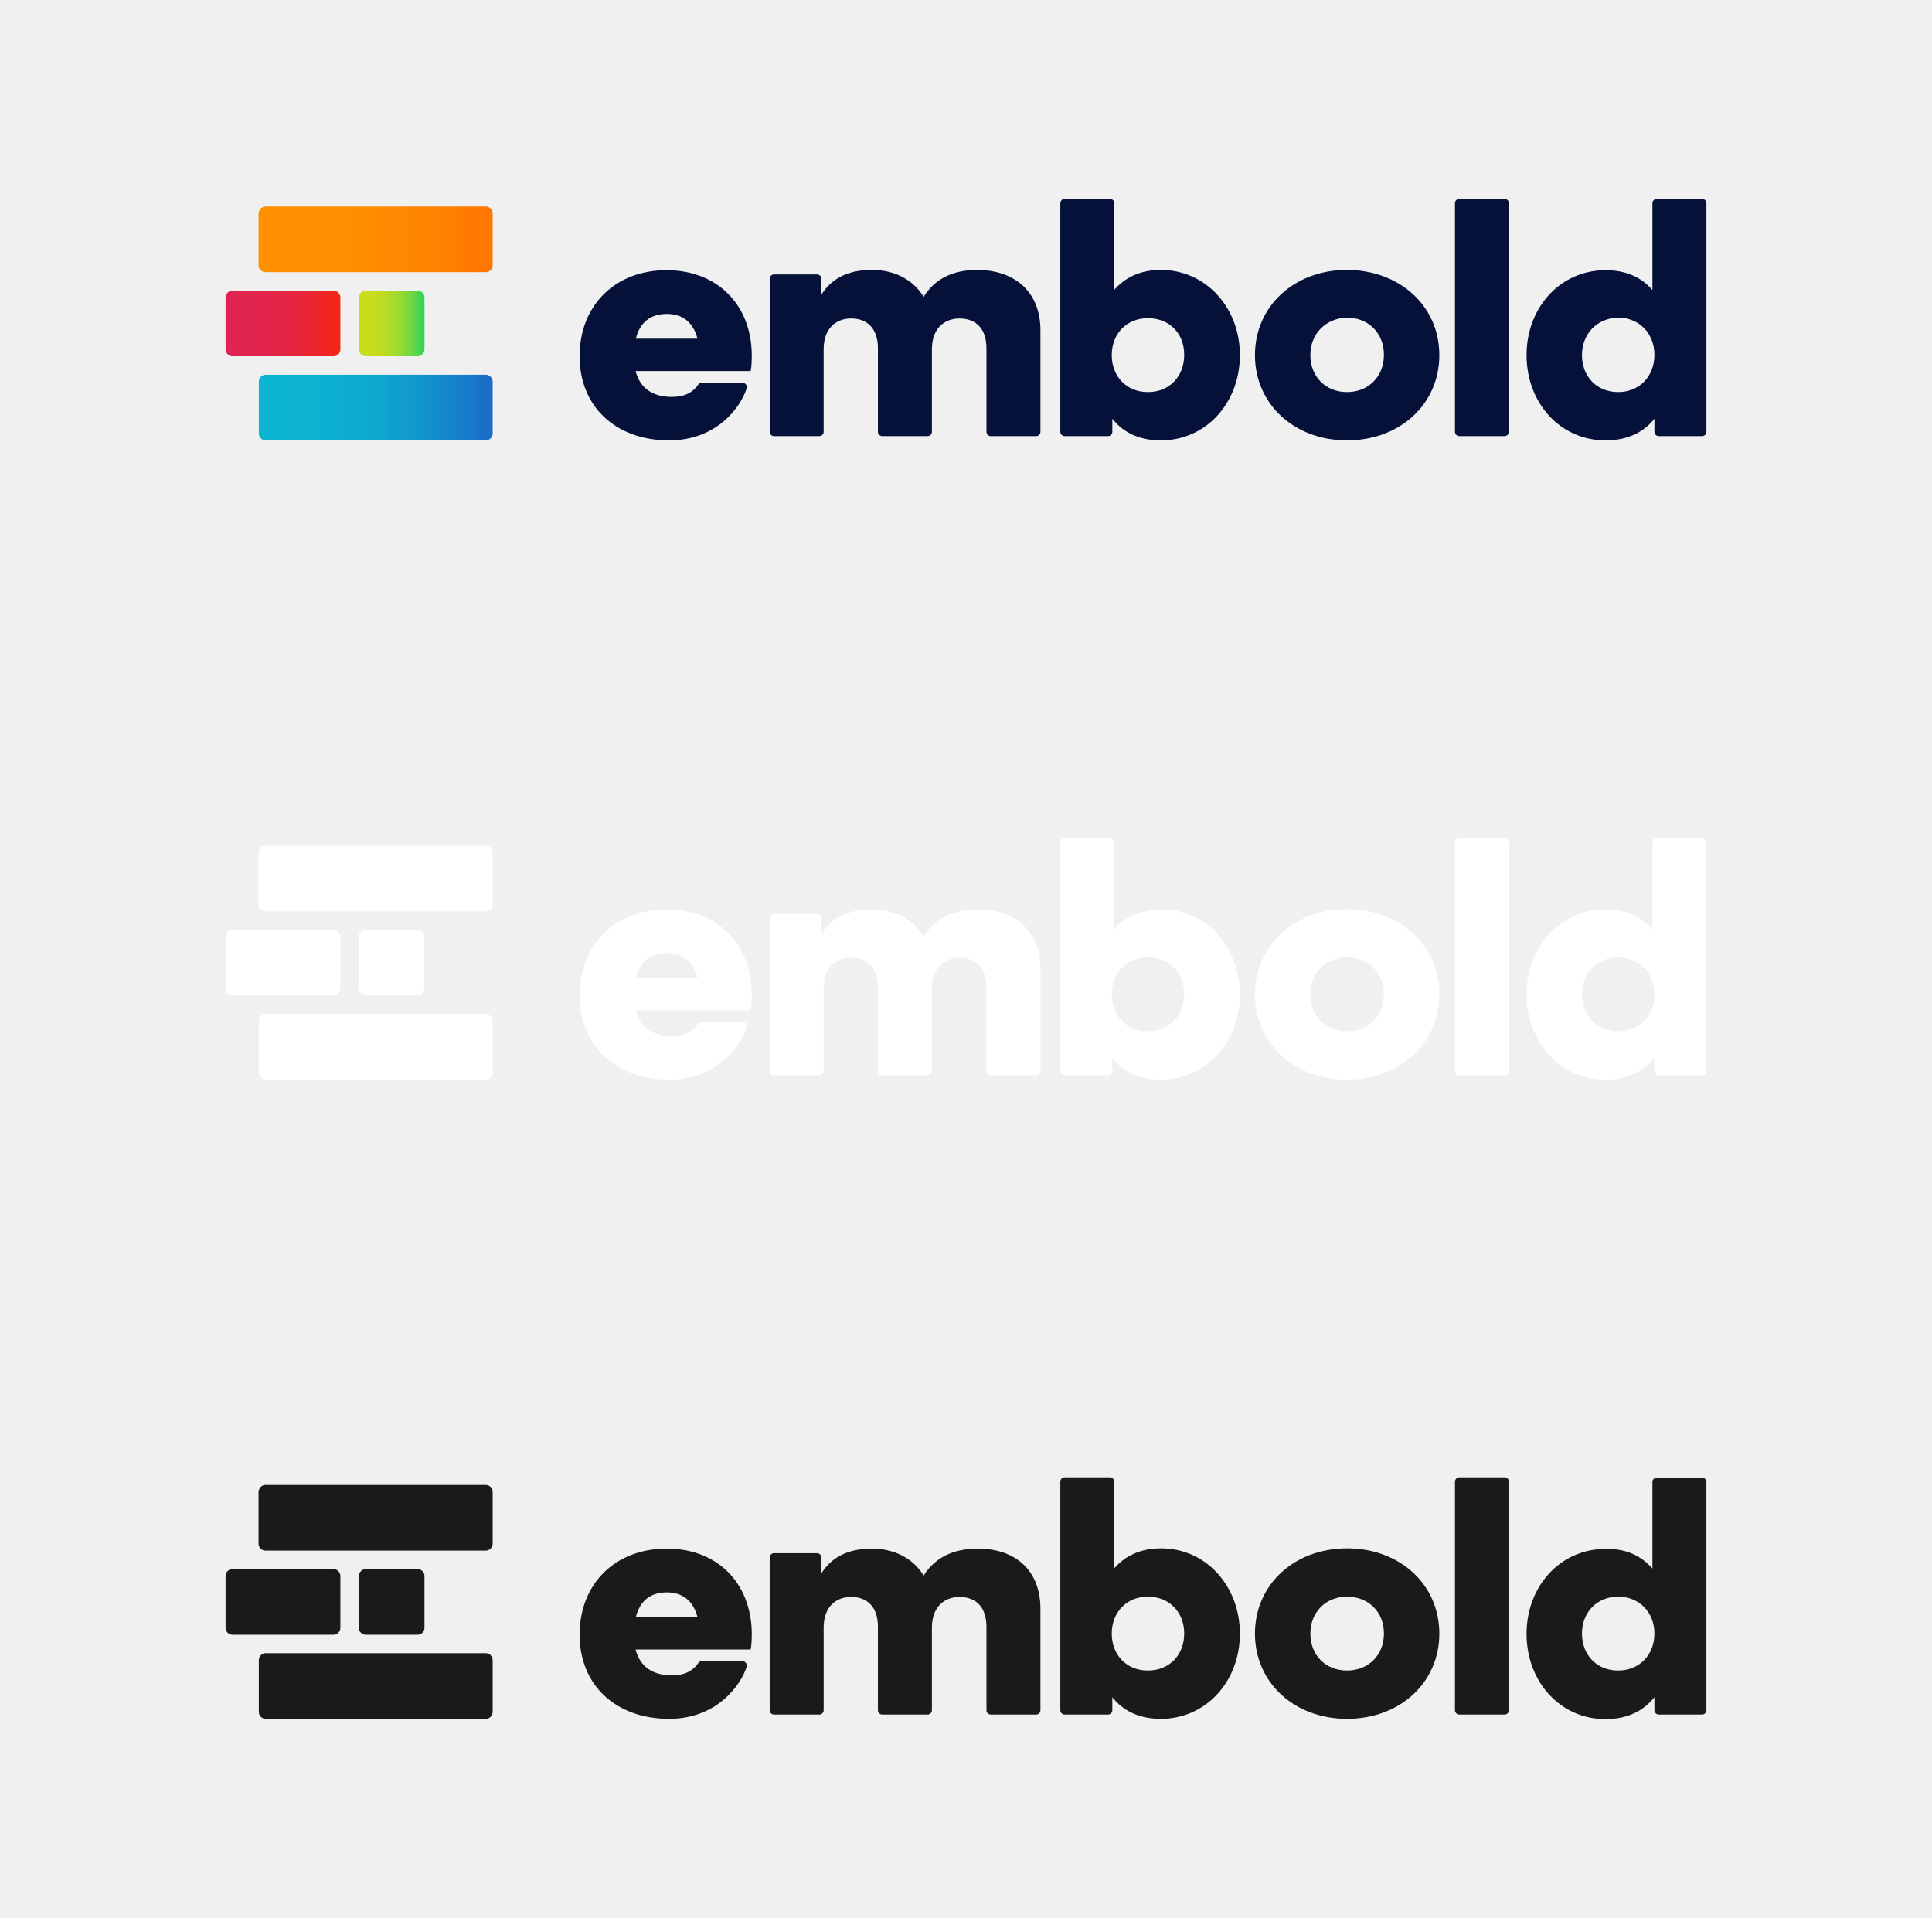
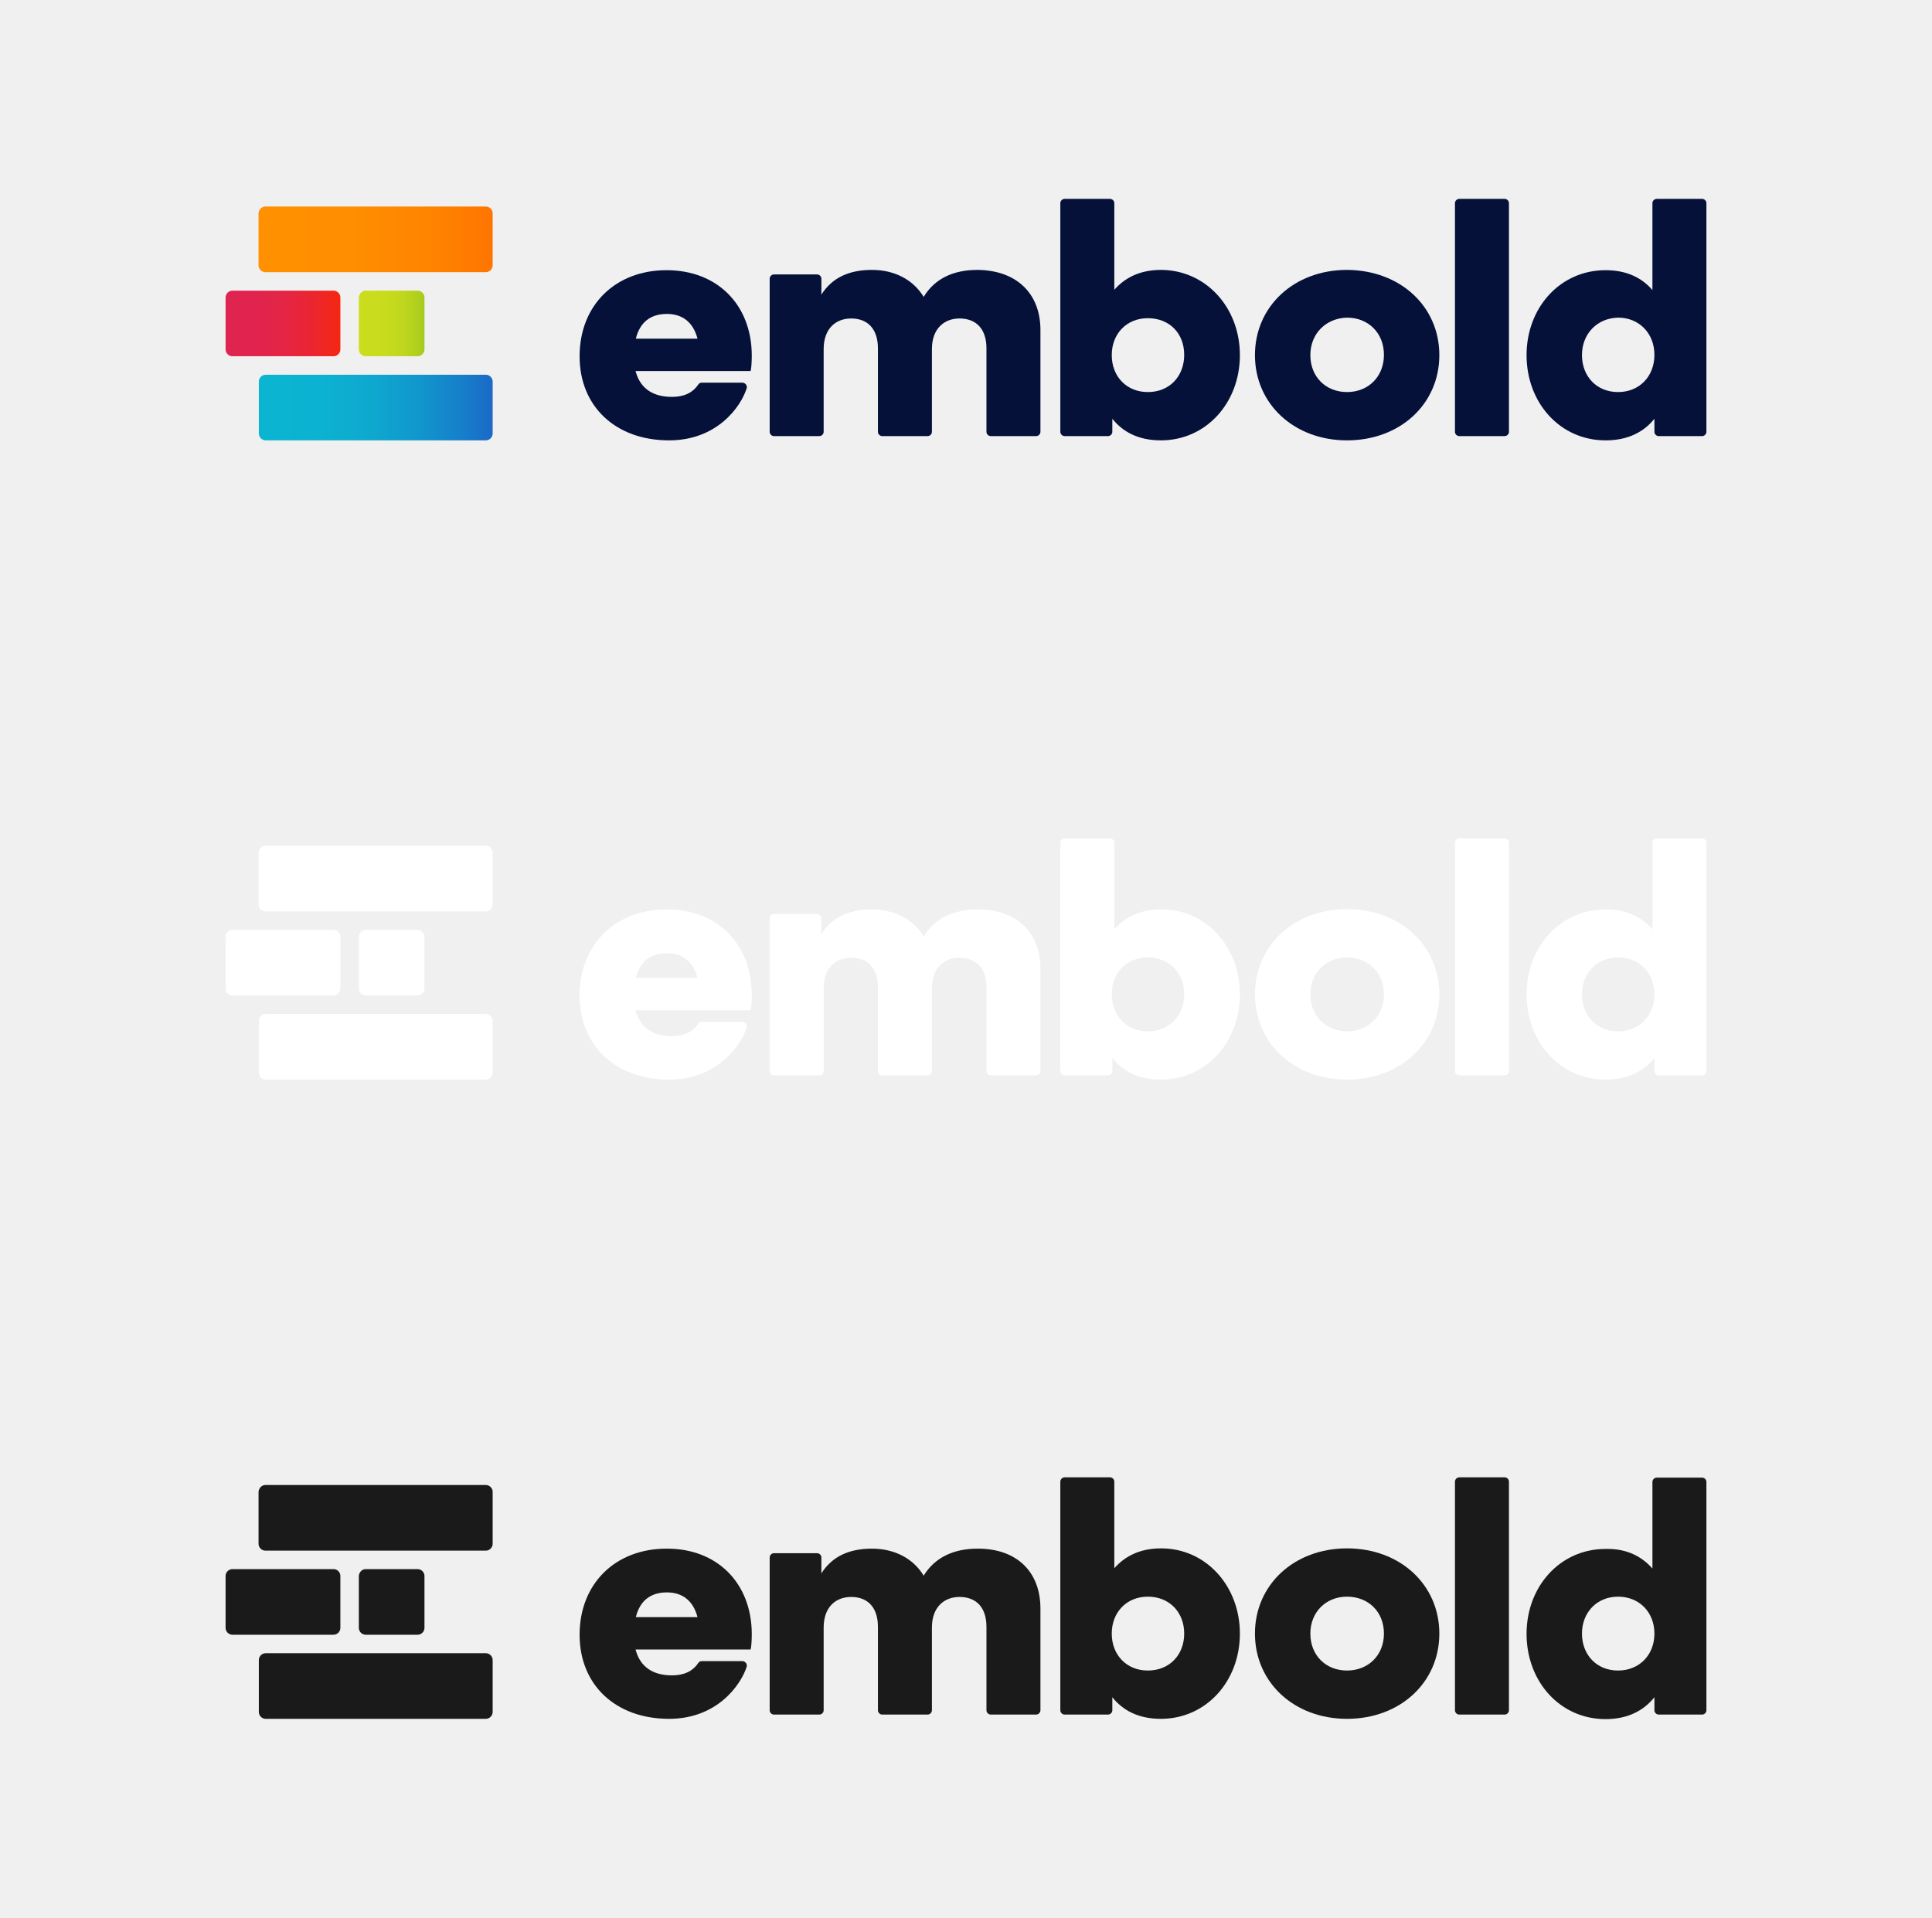
<svg xmlns="http://www.w3.org/2000/svg" version="1.1" id="Layer_1" x="0px" y="0px" viewBox="0 0 680 675" style="enable-background:new 0 0 680 675;" xml:space="preserve">
  <style type="text/css">
	.st0{fill:url(#SVGID_1_);}
	.st1{fill:url(#SVGID_2_);}
	.st2{fill:url(#SVGID_3_);}
	.st3{fill:url(#SVGID_4_);}
	.st4{fill:#051138;}
	.st5{fill:#FFFFFF;}
	.st6{fill:#1A1A1A;}
</style>
-   <linearGradient id="SVGID_1_" gradientUnits="userSpaceOnUse" x1="91.08" y1="84.235" x2="173.38" y2="84.235">
+   <linearGradient id="SVGID_1_" gradientUnits="userSpaceOnUse" x1="91" y1="591.75" x2="173.3" y2="591.75" gradientTransform="matrix(1 0 0 -1 0 676)">
    <stop offset="0" style="stop-color:#FF9100" />
    <stop offset="0.406" style="stop-color:#FF8E00" />
    <stop offset="0.732" style="stop-color:#FF8400" />
    <stop offset="1" style="stop-color:#FF7500" />
  </linearGradient>
  <path class="st0" d="M93.4,72.7H171c1.3,0,2.4,1.1,2.4,2.4v18.3c0,1.3-1.1,2.4-2.4,2.4H93.4c-1.3,0-2.4-1.1-2.4-2.4V75.1  C91.1,73.8,92.1,72.7,93.4,72.7z" />
-   <linearGradient id="SVGID_2_" gradientUnits="userSpaceOnUse" x1="79.44" y1="113.855" x2="119.77" y2="113.855">
+   <linearGradient id="SVGID_2_" gradientUnits="userSpaceOnUse" x1="79.4" y1="562.15" x2="119.73" y2="562.15" gradientTransform="matrix(1 0 0 -1 0 676)">
    <stop offset="0" style="stop-color:#E02451" />
    <stop offset="0.288" style="stop-color:#E1244E" />
    <stop offset="0.519" style="stop-color:#E42544" />
    <stop offset="0.731" style="stop-color:#EA2533" />
    <stop offset="0.93" style="stop-color:#F2271B" />
    <stop offset="1" style="stop-color:#F52711" />
  </linearGradient>
  <path class="st1" d="M81.8,102.3h35.6c1.3,0,2.4,1.1,2.4,2.4V123c0,1.3-1.1,2.4-2.4,2.4H81.8c-1.3,0-2.4-1.1-2.4-2.4v-18.3  C79.4,103.4,80.5,102.3,81.8,102.3z" />
-   <linearGradient id="SVGID_3_" gradientUnits="userSpaceOnUse" x1="126.35" y1="113.855" x2="149.4" y2="113.855">
+   <linearGradient id="SVGID_3_" gradientUnits="userSpaceOnUse" x1="126.35" y1="562.15" x2="149.4" y2="562.15" gradientTransform="matrix(1 0 0 -1 0 676)">
    <stop offset="0" style="stop-color:#CBDD1D" />
-     <stop offset="0.198" style="stop-color:#C8DD1E" />
-     <stop offset="0.357" style="stop-color:#BEDC22" />
-     <stop offset="0.503" style="stop-color:#ADDB29" />
-     <stop offset="0.64" style="stop-color:#95D932" />
-     <stop offset="0.772" style="stop-color:#76D73E" />
-     <stop offset="0.898" style="stop-color:#51D44D" />
-     <stop offset="1" style="stop-color:#2DD15B" />
+     <stop offset="0.401" style="stop-color:#C8DC1D" />
+     <stop offset="0.661" style="stop-color:#C0D71D" />
+     <stop offset="0.88" style="stop-color:#B1D01D" />
+     <stop offset="1" style="stop-color:#A5CA1D" />
  </linearGradient>
  <path class="st2" d="M128.7,102.3H147c1.3,0,2.4,1.1,2.4,2.4V123c0,1.3-1.1,2.4-2.4,2.4h-18.3c-1.3,0-2.4-1.1-2.4-2.4v-18.3  C126.4,103.4,127.4,102.3,128.7,102.3z" />
-   <linearGradient id="SVGID_4_" gradientUnits="userSpaceOnUse" x1="91.09" y1="143.475" x2="173.39" y2="143.475">
+   <linearGradient id="SVGID_4_" gradientUnits="userSpaceOnUse" x1="91.1" y1="532.55" x2="173.4" y2="532.55" gradientTransform="matrix(1 0 0 -1 0 676)">
    <stop offset="0" style="stop-color:#0BB5D1" />
    <stop offset="0.268" style="stop-color:#0CB2D1" />
    <stop offset="0.484" style="stop-color:#0EA8CF" />
    <stop offset="0.681" style="stop-color:#1197CD" />
    <stop offset="0.866" style="stop-color:#167FCA" />
    <stop offset="1" style="stop-color:#1B69C7" />
  </linearGradient>
  <path class="st3" d="M171,155H93.5c-1.3,0-2.4-1.1-2.4-2.4v-18.3c0-1.3,1.1-2.4,2.4-2.4H171c1.3,0,2.4,1.1,2.4,2.4v18.3  C173.4,153.9,172.3,155,171,155z" />
  <path class="st4" d="M264.6,125c0,1.9-0.1,4.4-0.4,5.6h-40.5c1.6,6.2,6.2,9.1,12.8,9.1c4.2,0,7.3-1.4,9.3-4.4  c0.3-0.4,0.7-0.6,1.2-0.6h14.3c1,0,1.8,1,1.5,2c-2.1,6.6-10.5,18.3-27.3,18.3c-18.8,0-31.5-11.9-31.5-29.6  c0-17.9,12.5-30.3,30.6-30.3C252.4,95.1,264.5,107.2,264.6,125z M223.8,119.2h21.7c-1.5-5.7-5.2-8.7-10.8-8.7  C228.9,110.5,225.2,113.5,223.8,119.2z" />
  <path class="st4" d="M366.2,116.2V152c0,0.8-0.7,1.5-1.5,1.5h-16c-0.8,0-1.5-0.7-1.5-1.5v-29.4c0-6.7-3.5-10.5-9.5-10.5  c-5.2,0-9.7,3.4-9.7,10.8V152c0,0.8-0.7,1.5-1.5,1.5h-16c-0.8,0-1.5-0.7-1.5-1.5v-29.4c0-6.7-3.5-10.5-9.4-10.5  c-5.3,0-9.7,3.4-9.7,10.8V152c0,0.8-0.7,1.5-1.5,1.5h-16c-0.8,0-1.5-0.7-1.5-1.5V98.1c0-0.8,0.7-1.5,1.5-1.5h15.2  c0.8,0,1.5,0.7,1.5,1.5v5.6c3.8-6,9.8-8.7,17.8-8.7c7.9,0,14.5,3.4,18.2,9.5c4-6.6,10.7-9.5,18.9-9.5  C357.6,95.1,366.2,103.1,366.2,116.2z" />
-   <path class="st4" d="M436.4,125c0,16.8-11.9,30-27.8,30c-8.1,0-13.5-3.1-17.1-7.6v4.6c0,0.8-0.7,1.5-1.5,1.5h-15.3  c-0.8,0-1.5-0.7-1.5-1.5V71.5c0-0.8,0.7-1.5,1.5-1.5h16c0.8,0,1.5,0.7,1.5,1.5v30.5c3.6-4.1,8.8-7,16.5-7  C424.5,95.1,436.4,108.3,436.4,125z M391.3,125c0,7.5,5.2,13,12.7,13c7.7,0,12.8-5.6,12.8-13.1S411.7,112,404,112  C396.5,112,391.3,117.5,391.3,125z" />
-   <path class="st4" d="M506.6,125c0,17.2-13.8,30-32.5,30c-18.6,0-32.4-12.8-32.4-30s13.8-30,32.4-30  C492.8,95.1,506.6,107.8,506.6,125z M461.2,125c0,7.7,5.5,13,12.9,13c7.5,0,13-5.4,13-13.1c0-7.7-5.5-13.1-13-13.1  C466.7,112,461.2,117.4,461.2,125z" />
+   <path class="st4" d="M436.4,125c0,16.8-11.9,30-27.8,30c-8.1,0-13.5-3.1-17.1-7.6v4.6c0,0.8-0.7,1.5-1.5,1.5h-15.3  c-0.8,0-1.5-0.7-1.5-1.5V71.5c0-0.8,0.7-1.5,1.5-1.5h16c0.8,0,1.5,0.7,1.5,1.5V102c3.6-4.1,8.8-7,16.5-7  C424.5,95.1,436.4,108.3,436.4,125z M391.3,125c0,7.5,5.2,13,12.7,13c7.7,0,12.8-5.6,12.8-13.1S411.7,112,404,112  C396.5,112,391.3,117.5,391.3,125z" />
+   <path class="st4" d="M506.6,125c0,17.2-13.8,30-32.5,30c-18.6,0-32.4-12.8-32.4-30s13.8-30,32.4-30  C492.8,95.1,506.6,107.8,506.6,125z M461.2,125c0,7.7,5.5,13,12.9,13c7.5,0,13-5.4,13-13.1s-5.5-13.1-13-13.1  C466.7,112,461.2,117.4,461.2,125z" />
  <path class="st4" d="M529.6,153.5h-16c-0.8,0-1.5-0.7-1.5-1.5V71.5c0-0.8,0.7-1.5,1.5-1.5h16c0.8,0,1.5,0.7,1.5,1.5V152  C531.1,152.8,530.4,153.5,529.6,153.5z" />
  <path class="st4" d="M581.6,102.1V71.5c0-0.8,0.7-1.5,1.5-1.5h16c0.8,0,1.5,0.7,1.5,1.5V152c0,0.8-0.7,1.5-1.5,1.5h-15.3  c-0.8,0-1.5-0.7-1.5-1.5v-4.6c-3.6,4.5-9.1,7.6-17.2,7.6c-16,0-27.8-13.2-27.8-30c0-16.7,11.8-29.9,27.8-29.9  C572.7,95.1,578,97.9,581.6,102.1z M556.8,125c0,7.4,5.1,13,12.7,13c7.5,0,12.8-5.5,12.8-13.1c0-7.5-5.3-13.1-12.8-13.1  C562,112,556.8,117.6,556.8,125z" />
  <path class="st5" d="M93.4,297.7H171c1.3,0,2.4,1.1,2.4,2.4v18.3c0,1.3-1.1,2.4-2.4,2.4H93.4c-1.3,0-2.4-1.1-2.4-2.4v-18.3  C91.1,298.8,92.1,297.7,93.4,297.7z" />
  <path class="st5" d="M81.8,327.3h35.6c1.3,0,2.4,1.1,2.4,2.4V348c0,1.3-1.1,2.4-2.4,2.4H81.8c-1.3,0-2.4-1.1-2.4-2.4v-18.3  C79.4,328.4,80.5,327.3,81.8,327.3z" />
  <path class="st5" d="M128.7,327.3H147c1.3,0,2.4,1.1,2.4,2.4V348c0,1.3-1.1,2.4-2.4,2.4h-18.3c-1.3,0-2.4-1.1-2.4-2.4v-18.3  C126.4,328.4,127.4,327.3,128.7,327.3z" />
  <path class="st5" d="M171,380H93.5c-1.3,0-2.4-1.1-2.4-2.4v-18.3c0-1.3,1.1-2.4,2.4-2.4H171c1.3,0,2.4,1.1,2.4,2.4v18.3  C173.4,378.9,172.3,380,171,380z" />
  <g>
    <path class="st5" d="M264.6,350c0,1.9-0.1,4.4-0.4,5.6h-40.5c1.6,6.2,6.2,9.1,12.8,9.1c4.2,0,7.3-1.4,9.3-4.4   c0.3-0.4,0.7-0.6,1.2-0.6h14.3c1,0,1.8,1,1.5,2c-2.1,6.5-10.5,18.3-27.3,18.3c-18.8,0-31.5-11.9-31.5-29.6   c0-17.9,12.5-30.3,30.6-30.3C252.4,320,264.5,332.2,264.6,350z M223.8,344.2h21.7c-1.5-5.7-5.2-8.7-10.8-8.7   C228.9,335.5,225.2,338.5,223.8,344.2z" />
-     <path class="st5" d="M366.2,341.1V377c0,0.8-0.7,1.5-1.5,1.5h-16c-0.8,0-1.5-0.7-1.5-1.5v-29.4c0-6.7-3.5-10.5-9.5-10.5   c-5.2,0-9.7,3.4-9.7,10.8V377c0,0.8-0.7,1.5-1.5,1.5h-16c-0.8,0-1.5-0.7-1.5-1.5v-29.4c0-6.7-3.5-10.5-9.4-10.5   c-5.3,0-9.7,3.4-9.7,10.8v29.1c0,0.8-0.7,1.5-1.5,1.5h-16c-0.8,0-1.5-0.7-1.5-1.5v-53.8c0-0.8,0.7-1.5,1.5-1.5h15.2   c0.8,0,1.5,0.7,1.5,1.5v5.6c3.8-6,9.8-8.7,17.8-8.7c7.9,0,14.5,3.4,18.2,9.5c4-6.5,10.7-9.5,18.9-9.5   C357.6,320,366.2,328,366.2,341.1z" />
+     <path class="st5" d="M366.2,341.1V377c0,0.8-0.7,1.5-1.5,1.5h-16c-0.8,0-1.5-0.7-1.5-1.5v-29.4c0-6.7-3.5-10.5-9.5-10.5   c-5.2,0-9.7,3.4-9.7,10.8V377c0,0.8-0.7,1.5-1.5,1.5h-16c-0.8,0-1.5-0.7-1.5-1.5v-29.4c0-6.7-3.5-10.5-9.4-10.5   c-5.3,0-9.7,3.4-9.7,10.8V377c0,0.8-0.7,1.5-1.5,1.5h-16c-0.8,0-1.5-0.7-1.5-1.5v-53.8c0-0.8,0.7-1.5,1.5-1.5h15.2   c0.8,0,1.5,0.7,1.5,1.5v5.6c3.8-6,9.8-8.7,17.8-8.7c7.9,0,14.5,3.4,18.2,9.5c4-6.5,10.7-9.5,18.9-9.5   C357.6,320,366.2,328,366.2,341.1z" />
    <path class="st5" d="M436.4,350c0,16.8-11.9,30-27.8,30c-8.1,0-13.5-3.1-17.1-7.6v4.6c0,0.8-0.7,1.5-1.5,1.5h-15.3   c-0.8,0-1.5-0.7-1.5-1.5v-80.4c0-0.8,0.7-1.5,1.5-1.5h16c0.8,0,1.5,0.7,1.5,1.5v30.5c3.6-4.1,8.8-7,16.5-7   C424.5,320,436.4,333.3,436.4,350z M391.3,350c0,7.5,5.2,13,12.7,13c7.7,0,12.8-5.6,12.8-13s-5.1-13-12.8-13   C396.5,337,391.3,342.5,391.3,350z" />
-     <path class="st5" d="M506.6,350c0,17.2-13.8,30-32.5,30c-18.6,0-32.4-12.8-32.4-30s13.8-30,32.4-30   C492.8,320,506.6,332.8,506.6,350z M461.2,350c0,7.6,5.5,13,12.9,13c7.5,0,13-5.4,13-13c0-7.6-5.5-13-13-13   C466.7,337,461.2,342.4,461.2,350z" />
+     <path class="st5" d="M506.6,350c0,17.2-13.8,30-32.5,30c-18.6,0-32.4-12.8-32.4-30s13.8-30,32.4-30   C492.8,320,506.6,332.8,506.6,350z M461.2,350c0,7.6,5.5,13,12.9,13c7.5,0,13-5.4,13-13s-5.5-13-13-13   C466.7,337,461.2,342.4,461.2,350z" />
    <path class="st5" d="M529.6,378.5h-16c-0.8,0-1.5-0.7-1.5-1.5v-80.4c0-0.8,0.7-1.5,1.5-1.5h16c0.8,0,1.5,0.7,1.5,1.5V377   C531.1,377.8,530.4,378.5,529.6,378.5z" />
-     <path class="st5" d="M581.6,327.1v-30.5c0-0.8,0.7-1.5,1.5-1.5h16c0.8,0,1.5,0.7,1.5,1.5V377c0,0.8-0.7,1.5-1.5,1.5h-15.3   c-0.8,0-1.5-0.7-1.5-1.5v-4.6c-3.6,4.5-9.1,7.6-17.2,7.6c-16,0-27.8-13.2-27.8-30c0-16.7,11.8-29.9,27.8-29.9   C572.7,320,578,323,581.6,327.1z M556.8,350c0,7.4,5.1,13,12.7,13c7.5,0,12.8-5.5,12.8-13c0-7.5-5.3-13-12.8-13   C562,337,556.8,342.6,556.8,350z" />
+     <path class="st5" d="M581.6,327.1v-30.5c0-0.8,0.7-1.5,1.5-1.5h16c0.8,0,1.5,0.7,1.5,1.5V377c0,0.8-0.7,1.5-1.5,1.5h-15.3   c-0.8,0-1.5-0.7-1.5-1.5v-4.6c-3.6,4.5-9.1,7.6-17.2,7.6c-16,0-27.8-13.2-27.8-30c0-16.7,11.8-29.9,27.8-29.9   C572.7,320,578,323,581.6,327.1z M556.8,350c0,7.4,5.1,13,12.7,13c7.5,0,12.8-5.5,12.8-13s-5.3-13-12.8-13S556.8,342.6,556.8,350z" />
  </g>
  <path class="st6" d="M93.4,522.7H171c1.3,0,2.4,1.1,2.4,2.4v18.3c0,1.3-1.1,2.4-2.4,2.4H93.4c-1.3,0-2.4-1.1-2.4-2.4v-18.3  C91.1,523.8,92.1,522.7,93.4,522.7z" />
  <path class="st6" d="M81.8,552.3h35.6c1.3,0,2.4,1.1,2.4,2.4V573c0,1.3-1.1,2.4-2.4,2.4H81.8c-1.3,0-2.4-1.1-2.4-2.4v-18.3  C79.4,553.4,80.5,552.3,81.8,552.3z" />
  <path class="st6" d="M128.7,552.3H147c1.3,0,2.4,1.1,2.4,2.4V573c0,1.3-1.1,2.4-2.4,2.4h-18.3c-1.3,0-2.4-1.1-2.4-2.4v-18.3  C126.4,553.4,127.4,552.3,128.7,552.3z" />
  <path class="st6" d="M171,605H93.5c-1.3,0-2.4-1.1-2.4-2.4v-18.3c0-1.3,1.1-2.4,2.4-2.4H171c1.3,0,2.4,1.1,2.4,2.4v18.3  C173.4,603.9,172.3,605,171,605z" />
  <g>
    <path class="st6" d="M264.6,575c0,1.9-0.1,4.4-0.4,5.6h-40.5c1.6,6.2,6.2,9.1,12.8,9.1c4.2,0,7.3-1.4,9.3-4.4   c0.3-0.4,0.7-0.6,1.2-0.6h14.3c1,0,1.8,1,1.5,2c-2.1,6.5-10.5,18.3-27.3,18.3c-18.8,0-31.5-11.9-31.5-29.6   c0-17.9,12.5-30.3,30.6-30.3C252.4,545,264.5,557.2,264.6,575z M223.8,569.2h21.7c-1.5-5.7-5.2-8.7-10.8-8.7   C228.9,560.5,225.2,563.5,223.8,569.2z" />
    <path class="st6" d="M366.2,566.2V602c0,0.8-0.7,1.5-1.5,1.5h-16c-0.8,0-1.5-0.7-1.5-1.5v-29.4c0-6.7-3.5-10.5-9.5-10.5   c-5.2,0-9.7,3.4-9.7,10.8V602c0,0.8-0.7,1.5-1.5,1.5h-16c-0.8,0-1.5-0.7-1.5-1.5v-29.4c0-6.7-3.5-10.5-9.4-10.5   c-5.3,0-9.7,3.4-9.7,10.8V602c0,0.8-0.7,1.5-1.5,1.5h-16c-0.8,0-1.5-0.7-1.5-1.5v-53.8c0-0.8,0.7-1.5,1.5-1.5h15.2   c0.8,0,1.5,0.7,1.5,1.5v5.6c3.8-6,9.8-8.7,17.8-8.7c7.9,0,14.5,3.4,18.2,9.5c4-6.5,10.7-9.5,18.9-9.5   C357.6,545,366.2,553,366.2,566.2z" />
-     <path class="st6" d="M436.4,575c0,16.8-11.9,30-27.8,30c-8.1,0-13.5-3.1-17.1-7.6v4.6c0,0.8-0.7,1.5-1.5,1.5h-15.3   c-0.8,0-1.5-0.7-1.5-1.5v-80.5c0-0.8,0.7-1.5,1.5-1.5h16c0.8,0,1.5,0.7,1.5,1.5v30.5c3.6-4.1,8.8-7,16.5-7   C424.5,545,436.4,558.3,436.4,575z M391.3,575c0,7.5,5.2,13,12.7,13c7.7,0,12.8-5.6,12.8-13c0-7.4-5.1-13-12.8-13   C396.5,562,391.3,567.5,391.3,575z" />
+     <path class="st6" d="M436.4,575c0,16.8-11.9,30-27.8,30c-8.1,0-13.5-3.1-17.1-7.6v4.6c0,0.8-0.7,1.5-1.5,1.5h-15.3   c-0.8,0-1.5-0.7-1.5-1.5v-80.5c0-0.8,0.7-1.5,1.5-1.5h16c0.8,0,1.5,0.7,1.5,1.5V552c3.6-4.1,8.8-7,16.5-7   C424.5,545,436.4,558.3,436.4,575z M391.3,575c0,7.5,5.2,13,12.7,13c7.7,0,12.8-5.6,12.8-13s-5.1-13-12.8-13   C396.5,562,391.3,567.5,391.3,575z" />
    <path class="st6" d="M506.6,575c0,17.2-13.8,30-32.5,30c-18.6,0-32.4-12.8-32.4-30s13.8-30,32.4-30   C492.8,545,506.6,557.8,506.6,575z M461.2,575c0,7.7,5.5,13,12.9,13c7.5,0,13-5.4,13-13c0-7.7-5.5-13-13-13   C466.7,562,461.2,567.4,461.2,575z" />
    <path class="st6" d="M529.6,603.5h-16c-0.8,0-1.5-0.7-1.5-1.5v-80.5c0-0.8,0.7-1.5,1.5-1.5h16c0.8,0,1.5,0.7,1.5,1.5V602   C531.1,602.8,530.4,603.5,529.6,603.5z" />
-     <path class="st6" d="M581.6,552.1v-30.5c0-0.8,0.7-1.5,1.5-1.5h16c0.8,0,1.5,0.7,1.5,1.5V602c0,0.8-0.7,1.5-1.5,1.5h-15.3   c-0.8,0-1.5-0.7-1.5-1.5v-4.6c-3.6,4.5-9.1,7.7-17.2,7.7c-16,0-27.8-13.2-27.8-30c0-16.7,11.8-29.9,27.8-29.9   C572.7,545,578,548,581.6,552.1z M556.8,575c0,7.4,5.1,13,12.7,13c7.5,0,12.8-5.5,12.8-13s-5.3-13-12.8-13   C562,562,556.8,567.6,556.8,575z" />
+     <path class="st6" d="M581.6,552.1v-30.5c0-0.8,0.7-1.5,1.5-1.5h16c0.8,0,1.5,0.7,1.5,1.5V602c0,0.8-0.7,1.5-1.5,1.5h-15.3   c-0.8,0-1.5-0.7-1.5-1.5v-4.6c-3.6,4.5-9.1,7.7-17.2,7.7c-16,0-27.8-13.2-27.8-30c0-16.7,11.8-29.9,27.8-29.9   C572.7,545,578,548,581.6,552.1z M556.8,575c0,7.4,5.1,13,12.7,13c7.5,0,12.8-5.5,12.8-13s-5.3-13-12.8-13S556.8,567.6,556.8,575z" />
  </g>
</svg>
